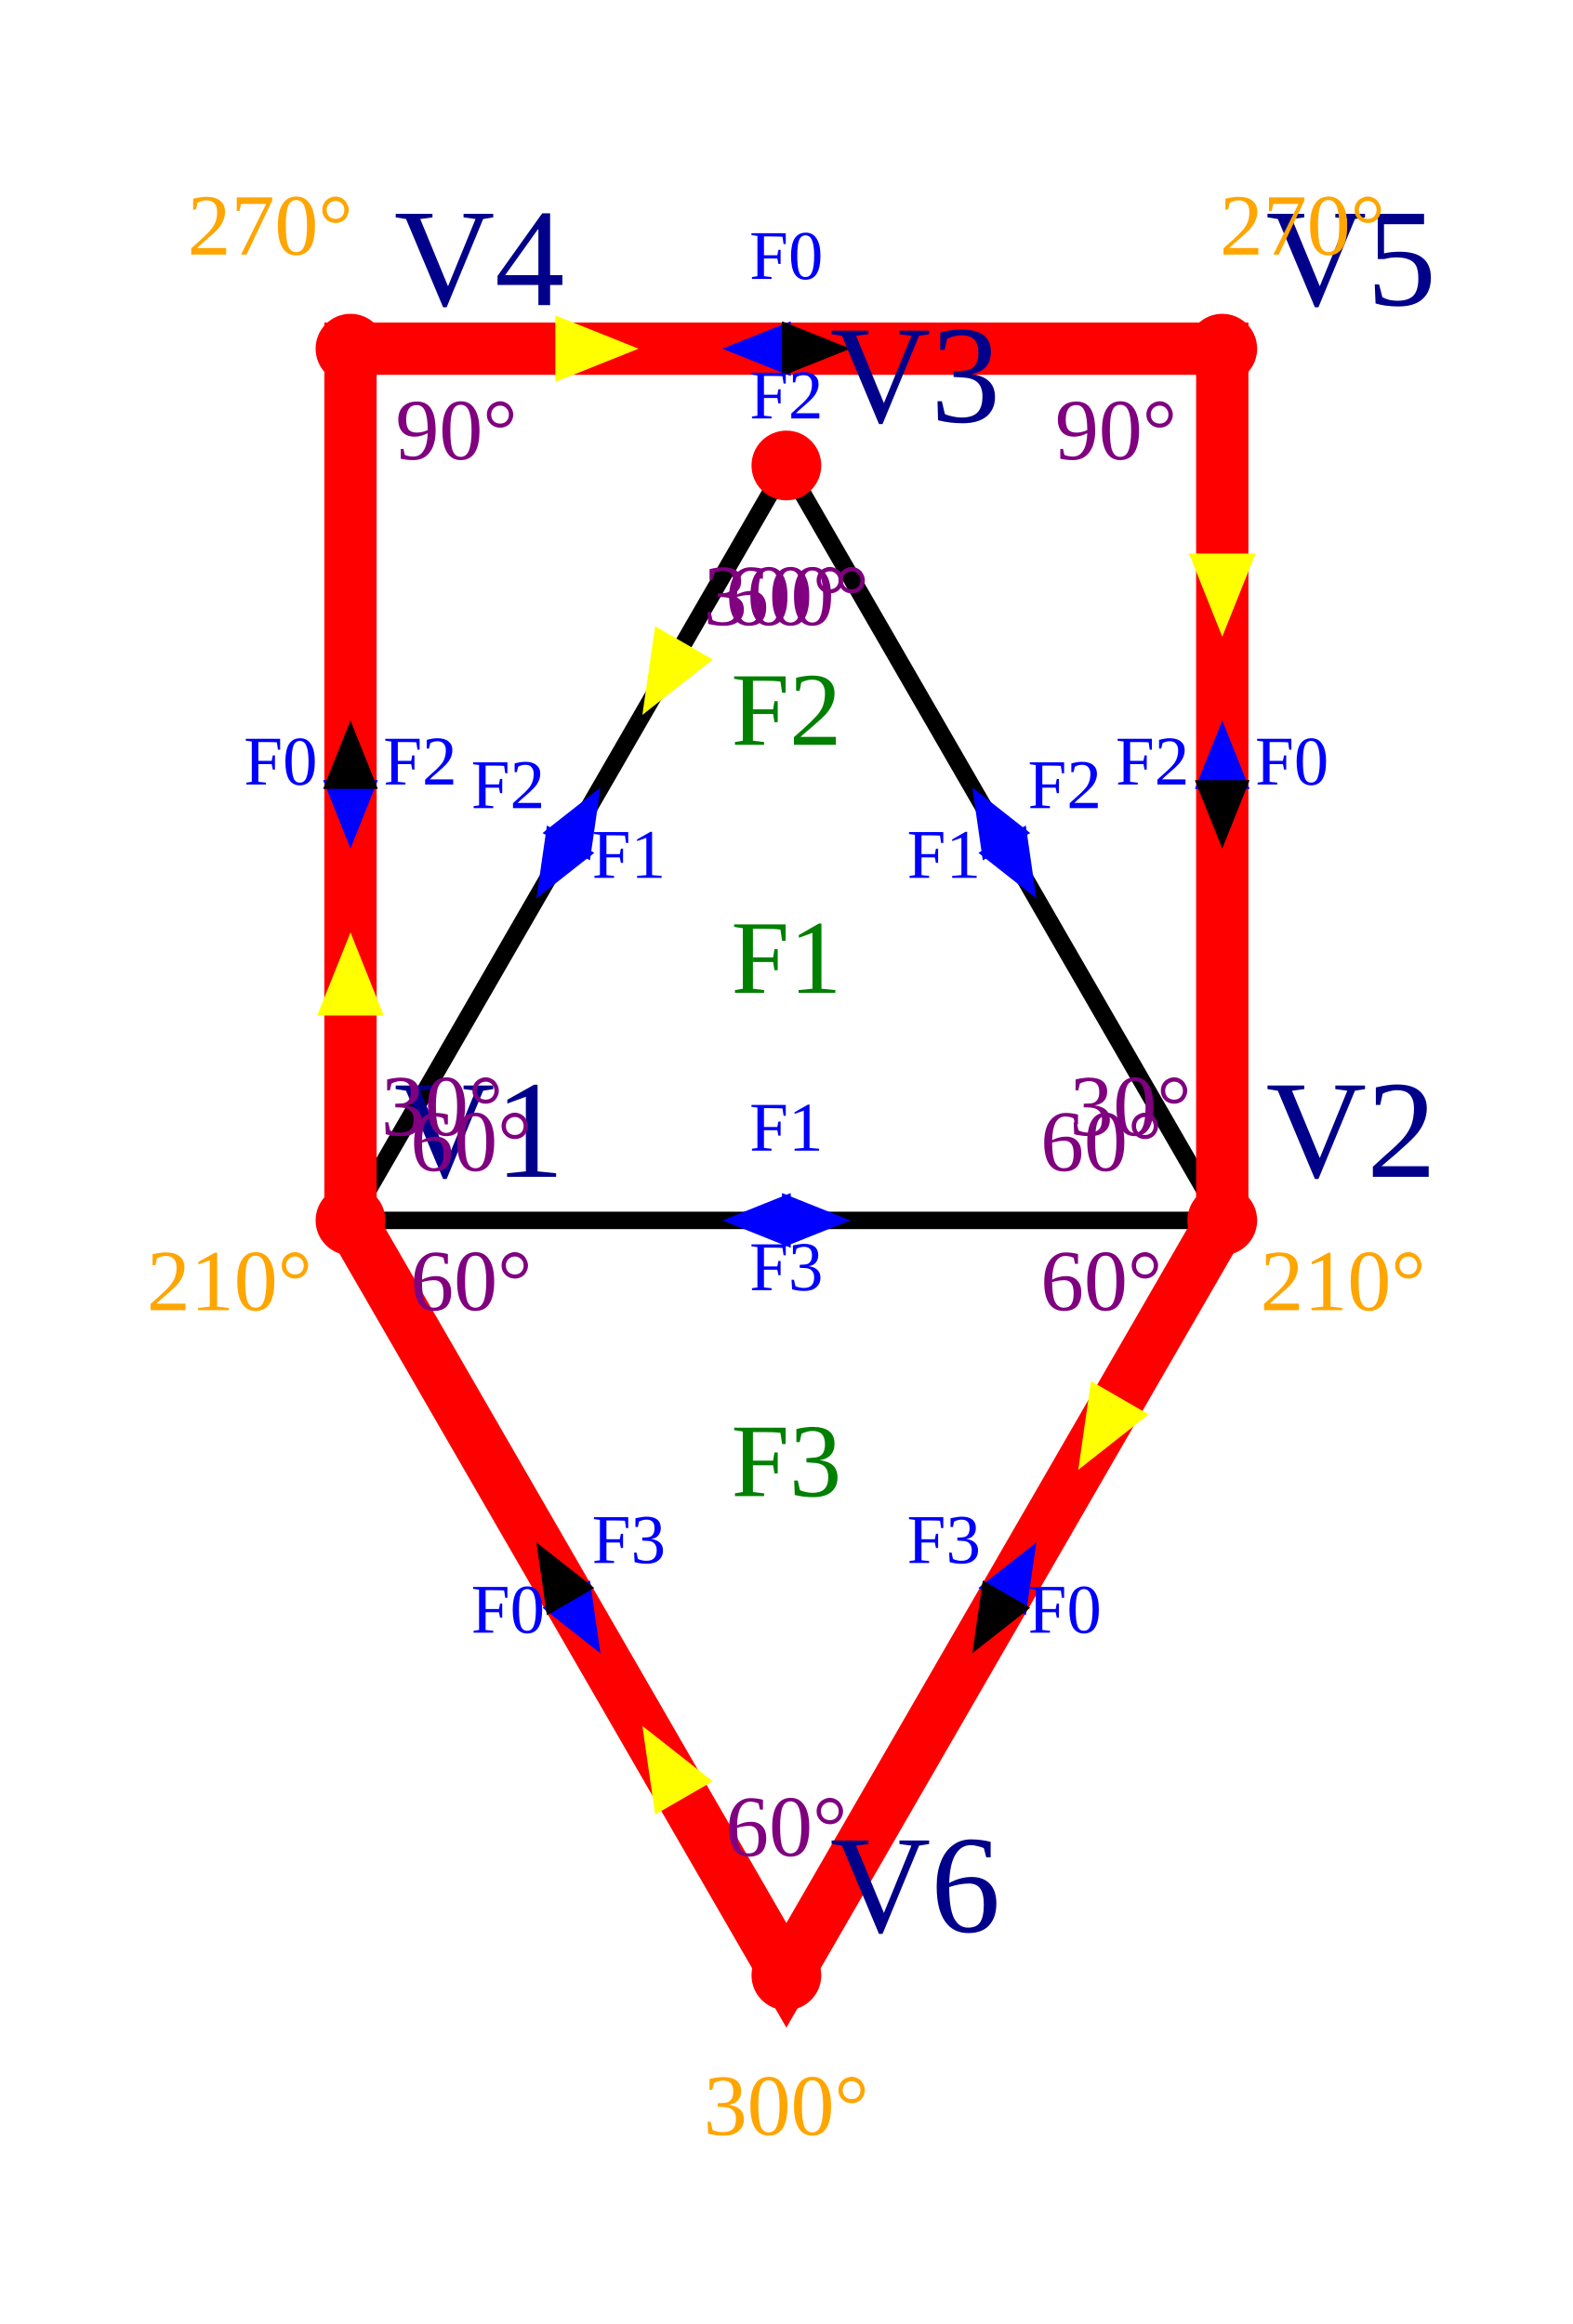
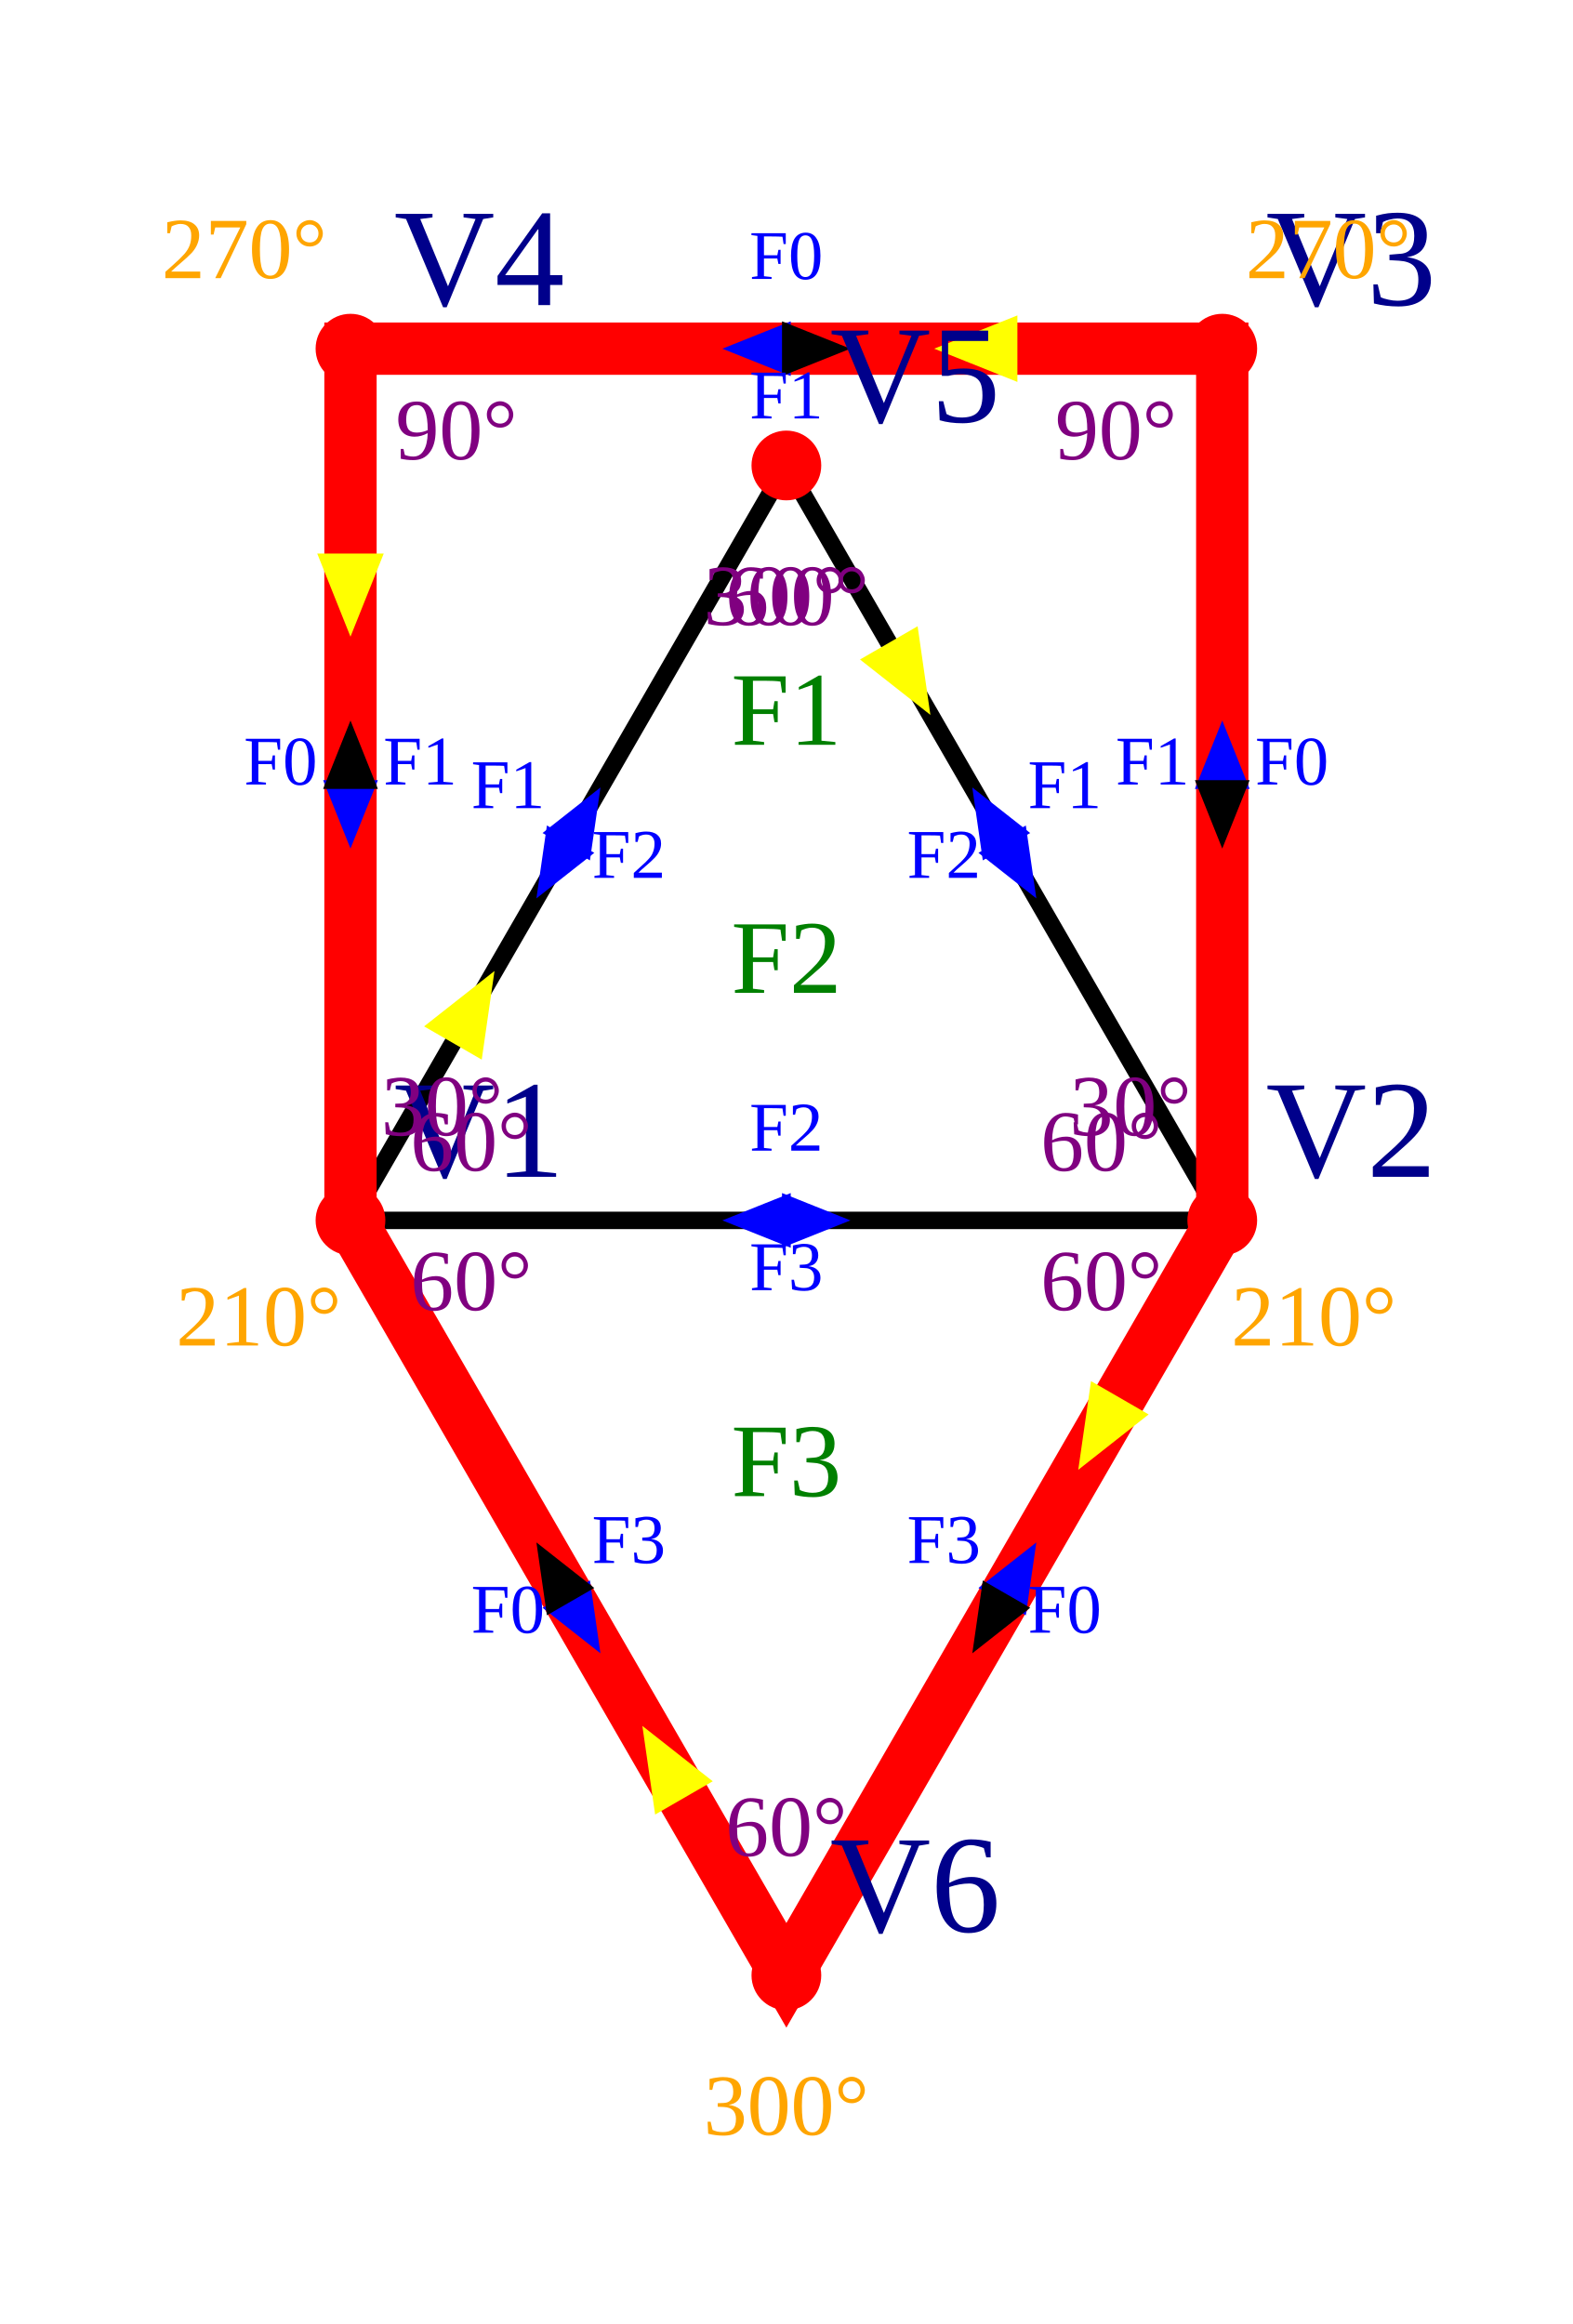
<svg xmlns="http://www.w3.org/2000/svg" width="90" height="133" viewBox="-20 -70 90 133.301">
  <g>
    <g stroke-width="1.0" stroke="black">
      <line x1="0" y1="0" x2="50" y2="0" />
-       <line x1="50" y1="0" x2="25" y2="-43.301" />
-       <line x1="25" y1="-43.301" x2="0" y2="0" />
-       <line x1="0" y1="0" x2="0" y2="-50" />
-       <line x1="0" y1="-50" x2="50" y2="-50" />
-       <line x1="50" y1="-50" x2="50" y2="0" />
+       <line x1="50" y1="0" x2="50" y2="-50" />
+       <line x1="50" y1="-50" x2="0" y2="-50" />
+       <line x1="0" y1="-50" x2="0" y2="0" />
+       <line x1="0" y1="0" x2="25" y2="-43.301" />
+       <line x1="25" y1="-43.301" x2="50" y2="0" />
      <line x1="50" y1="0" x2="25" y2="43.301" />
      <line x1="25" y1="43.301" x2="0" y2="0" />
    </g>
    <g fill="none" stroke-width="3.0" stroke="red">
      <polygon points="0,0 0,-50 50,-50 50,0 25,43.301" />
    </g>
    <g stroke-width="0.5" stroke="blue" fill="blue">
-       <polygon points="28,0 25,-1.2 25,1.2" />
-       <polygon points="36,-24.249 36.461,-21.051 38.539,-22.251" />
-       <polygon points="11,-19.053 13.539,-21.051 11.461,-22.251" />
      <polygon points="14,-24.249 11.461,-22.251 13.539,-21.051" />
      <polygon points="39,-19.053 38.539,-22.251 36.461,-21.051" />
      <polygon points="50,-28 48.8,-25 51.2,-25" />
      <polygon points="22,-50 25,-48.8 25,-51.2" />
      <polygon points="0,-22 1.2,-25 -1.2,-25" />
+       <polygon points="28,0 25,-1.2 25,1.2" />
+       <polygon points="36,-24.249 36.461,-21.051 38.539,-22.251" />
+       <polygon points="11,-19.053 13.539,-21.051 11.461,-22.251" />
      <polygon points="22,-0 25,1.2 25,-1.2" />
      <polygon points="14,24.249 13.539,21.051 11.461,22.251" />
      <polygon points="39,19.053 36.461,21.051 38.539,22.251" />
    </g>
    <g stroke-width="0.5" stroke="black" fill="black">
      <polygon points="0,-28 -1.2,-25 1.2,-25" />
      <polygon points="28,-50 25,-51.2 25,-48.8" />
      <polygon points="50,-22 51.2,-25 48.8,-25" />
      <polygon points="36,24.249 38.539,22.251 36.461,21.051" />
      <polygon points="11,19.053 11.461,22.251 13.539,21.051" />
    </g>
    <g stroke-width="1.5" stroke="yellow" fill="yellow">
-       <polygon points="0,-14.5 -0.8,-12.5 0.8,-12.5" />
+       <polygon points="7.25,-12.557 5.557,-11.225 6.943,-10.425" />
      <polygon points="42.75,12.557 44.443,11.225 43.057,10.425" />
-       <polygon points="17.75,-30.744 19.443,-32.076 18.057,-32.876" />
-       <polygon points="14.5,-50 12.5,-50.8 12.5,-49.2" />
-       <polygon points="50,-35.5 50.8,-37.5 49.2,-37.5" />
+       <polygon points="35.5,-50 37.5,-49.2 37.5,-50.8" />
+       <polygon points="0,-35.5 0.8,-37.5 -0.8,-37.5" />
+       <polygon points="32.25,-30.744 31.943,-32.876 30.557,-32.076" />
      <polygon points="17.75,30.744 18.057,32.876 19.443,32.076" />
    </g>
    <g fill="blue" alignment-baseline="middle" text-anchor="middle" font-size="4">
-       <text x="25" y="-4">F1</text>
-       <text x="34.036" y="-19.651">F1</text>
-       <text x="15.964" y="-19.651">F1</text>
-       <text x="9.036" y="-23.651">F2</text>
+       <text x="25" y="-4">F2</text>
+       <text x="46" y="-25">F1</text>
+       <text x="25" y="-46">F1</text>
+       <text x="4" y="-25">F1</text>
+       <text x="-4" y="-25">F0</text>
      <text x="25" y="4">F3</text>
-       <text x="40.964" y="-23.651">F2</text>
-       <text x="-4" y="-25">F0</text>
+       <text x="54" y="-25">F0</text>
      <text x="25" y="-54">F0</text>
-       <text x="54" y="-25">F0</text>
-       <text x="4" y="-25">F2</text>
-       <text x="25" y="-46">F2</text>
-       <text x="46" y="-25">F2</text>
+       <text x="9.036" y="-23.651">F1</text>
+       <text x="40.964" y="-23.651">F1</text>
+       <text x="15.964" y="-19.651">F2</text>
+       <text x="34.036" y="-19.651">F2</text>
      <text x="40.964" y="23.651">F0</text>
      <text x="9.036" y="23.651">F0</text>
      <text x="34.036" y="19.651">F3</text>
      <text x="15.964" y="19.651">F3</text>
    </g>
    <g fill="red">
      <circle cx="0" cy="0" r="2.0" />
      <circle cx="50" cy="0" r="2.0" />
+       <circle cx="50" cy="-50" r="2.0" />
+       <circle cx="0" cy="-50" r="2.0" />
      <circle cx="25" cy="-43.301" r="2.0" />
-       <circle cx="0" cy="-50" r="2.0" />
-       <circle cx="50" cy="-50" r="2.0" />
      <circle cx="25" cy="43.301" r="2.0" />
    </g>
    <g fill="darkblue" font-size="8">
      <text x="2.5" y="-2.5">V1</text>
      <text x="52.5" y="-2.5">V2</text>
-       <text x="27.5" y="-45.801">V3</text>
+       <text x="52.5" y="-52.5">V3</text>
      <text x="2.5" y="-52.5">V4</text>
-       <text x="52.5" y="-52.5">V5</text>
+       <text x="27.5" y="-45.801">V5</text>
      <text x="27.5" y="40.801">V6</text>
    </g>
    <g dominant-baseline="middle" text-anchor="middle" fill="green" font-size="6">
-       <text x="25" y="-14.434">F1</text>
-       <text x="25" y="-28.66">F2</text>
+       <text x="25" y="-28.66">F1</text>
+       <text x="25" y="-14.434">F2</text>
      <text x="25" y="14.434">F3</text>
    </g>
    <g dominant-baseline="middle" text-anchor="middle" fill="purple" font-size="5">
-       <text x="6.928" y="-4">60°</text>
-       <text x="43.072" y="-4">60°</text>
-       <text x="25" y="-35.301">60°</text>
      <text x="5.259" y="-6.029">30°</text>
      <text x="25" y="-35.301">300°</text>
      <text x="44.741" y="-6.029">30°</text>
      <text x="43.915" y="-44.806">90°</text>
      <text x="6.085" y="-44.806">90°</text>
+       <text x="6.928" y="-4">60°</text>
+       <text x="43.072" y="-4">60°</text>
+       <text x="25" y="-35.301">60°</text>
      <text x="43.072" y="4">60°</text>
      <text x="6.928" y="4">60°</text>
      <text x="25" y="35.301">60°</text>
    </g>
    <g dominant-baseline="middle" text-anchor="middle" fill="orange" font-size="5">
-       <text x="-6.928" y="4">210°</text>
-       <text x="-4.6" y="-56.545">270°</text>
-       <text x="54.6" y="-56.545">270°</text>
-       <text x="56.928" y="4">210°</text>
+       <text x="-5.259" y="6.029">210°</text>
+       <text x="-6.085" y="-55.194">270°</text>
+       <text x="56.085" y="-55.194">270°</text>
+       <text x="55.259" y="6.029">210°</text>
      <text x="25" y="51.301">300°</text>
    </g>
  </g>
</svg>
